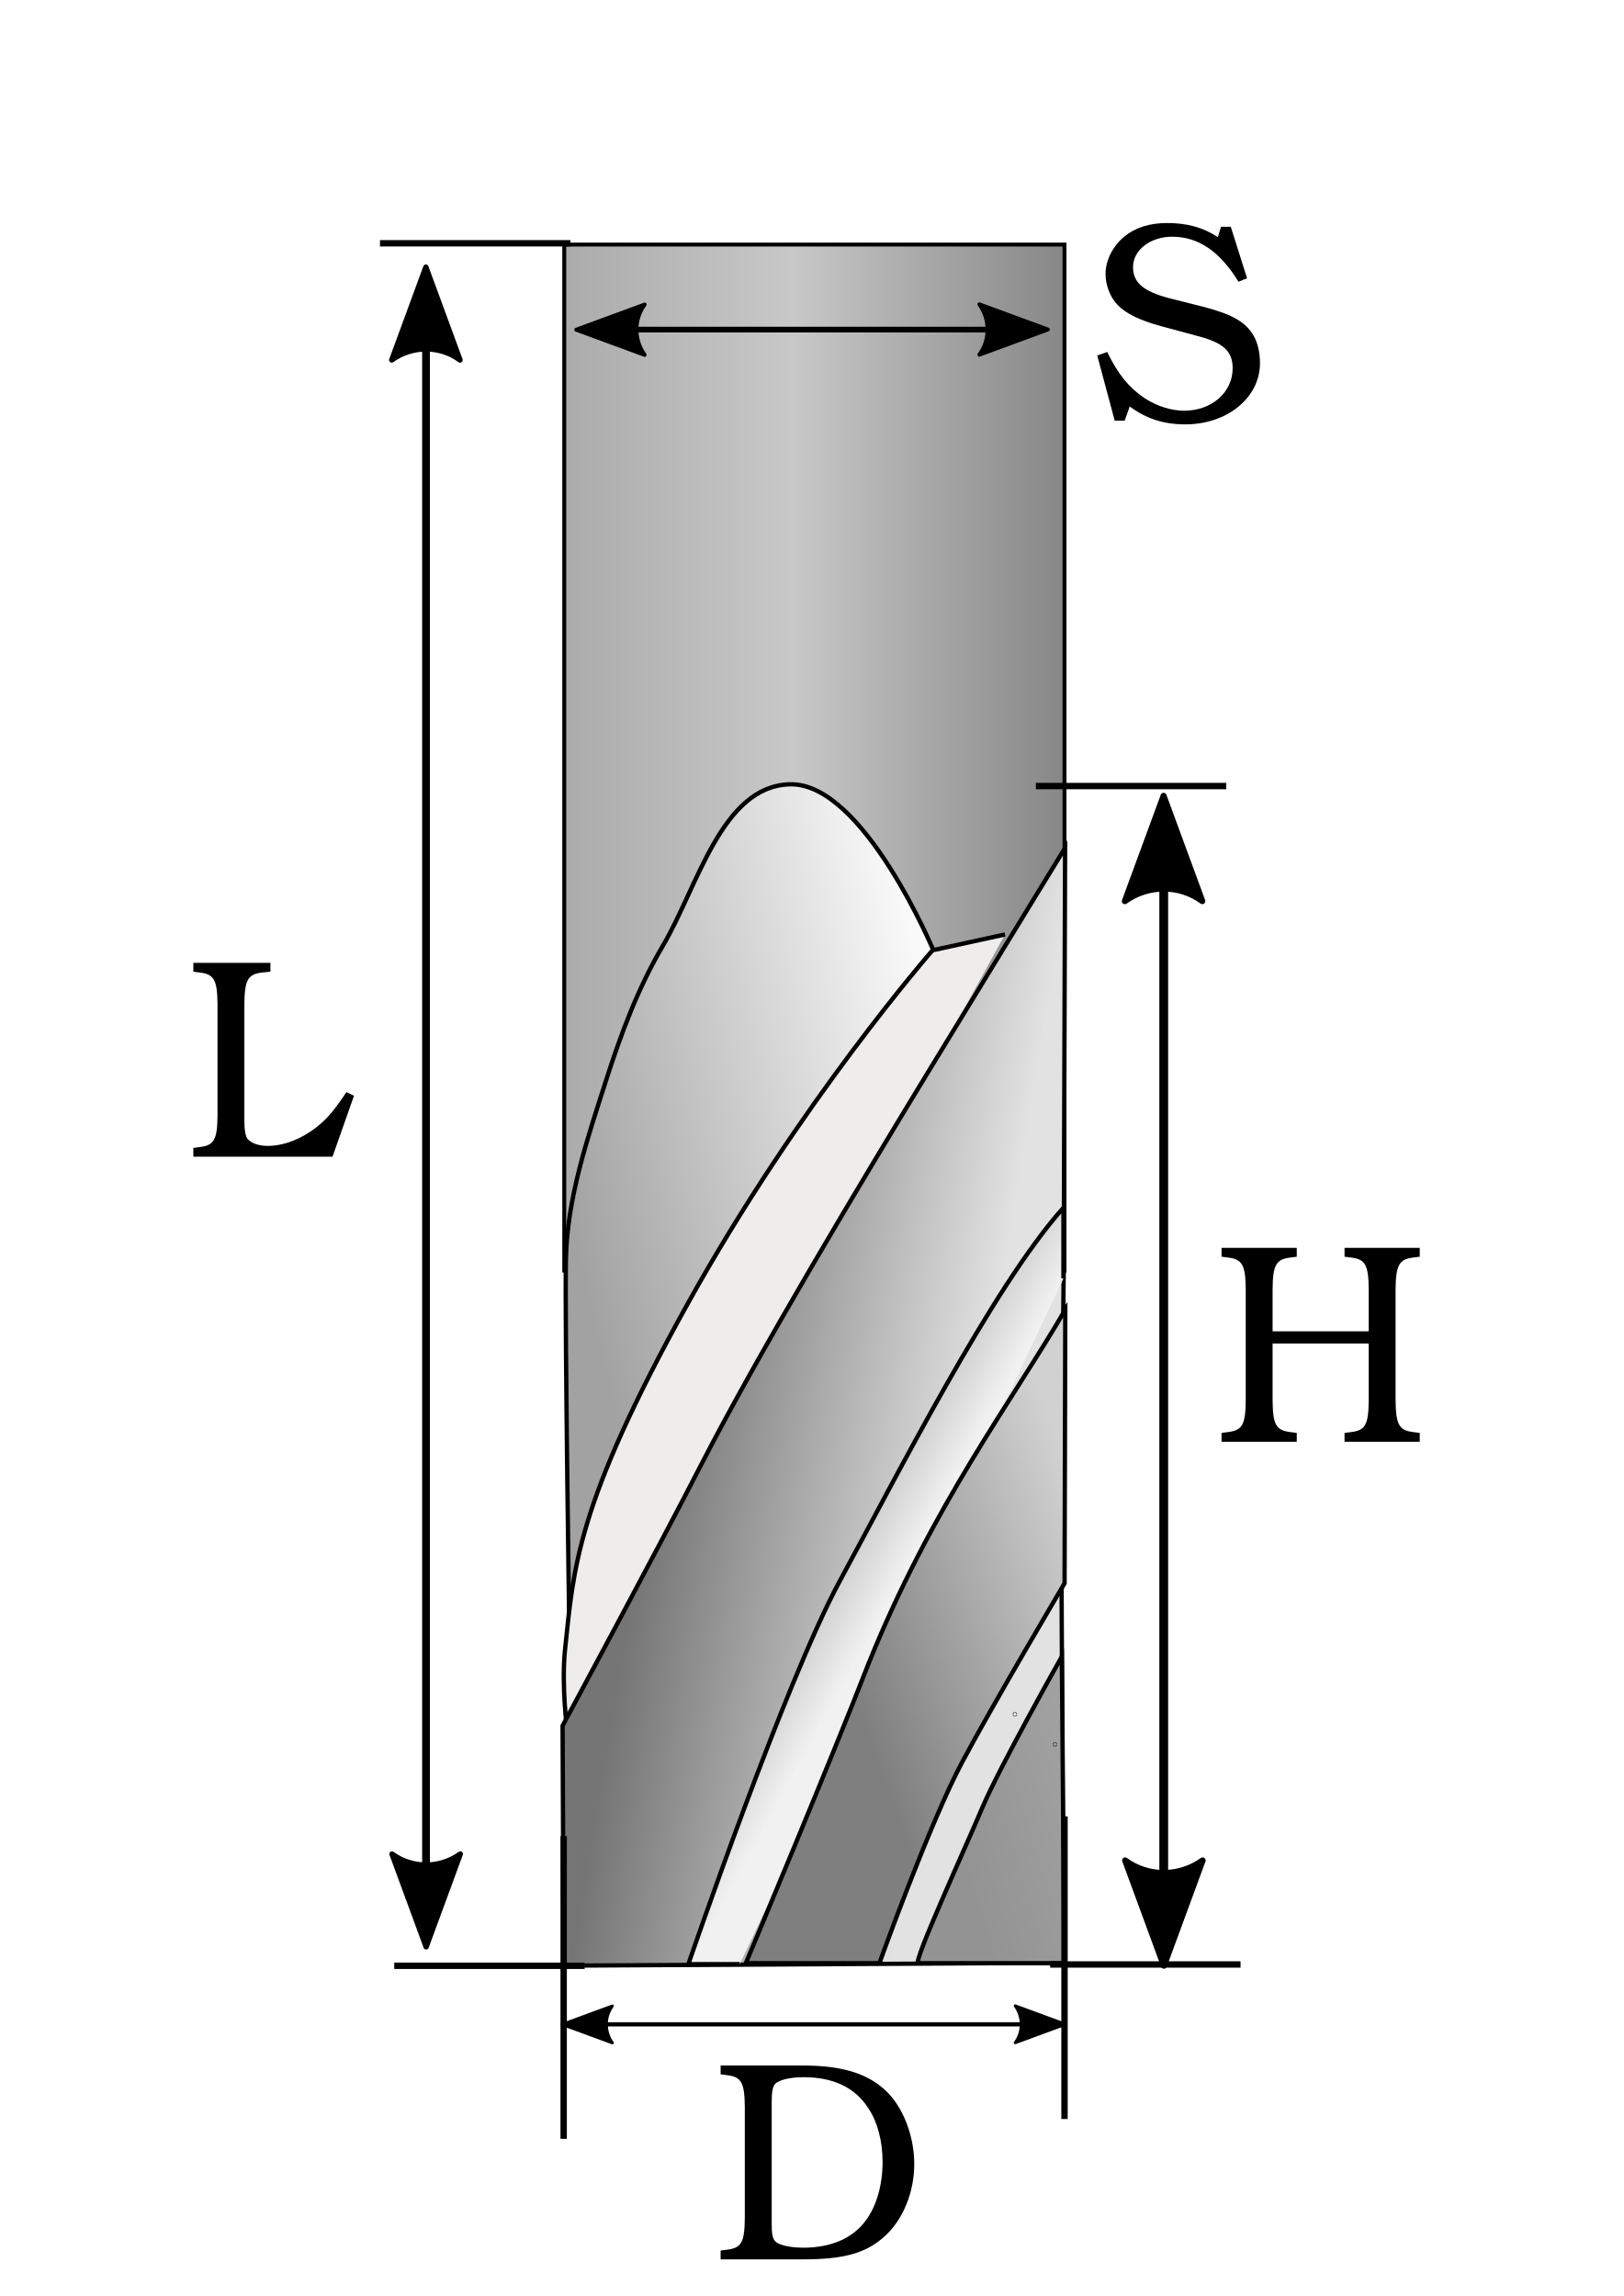
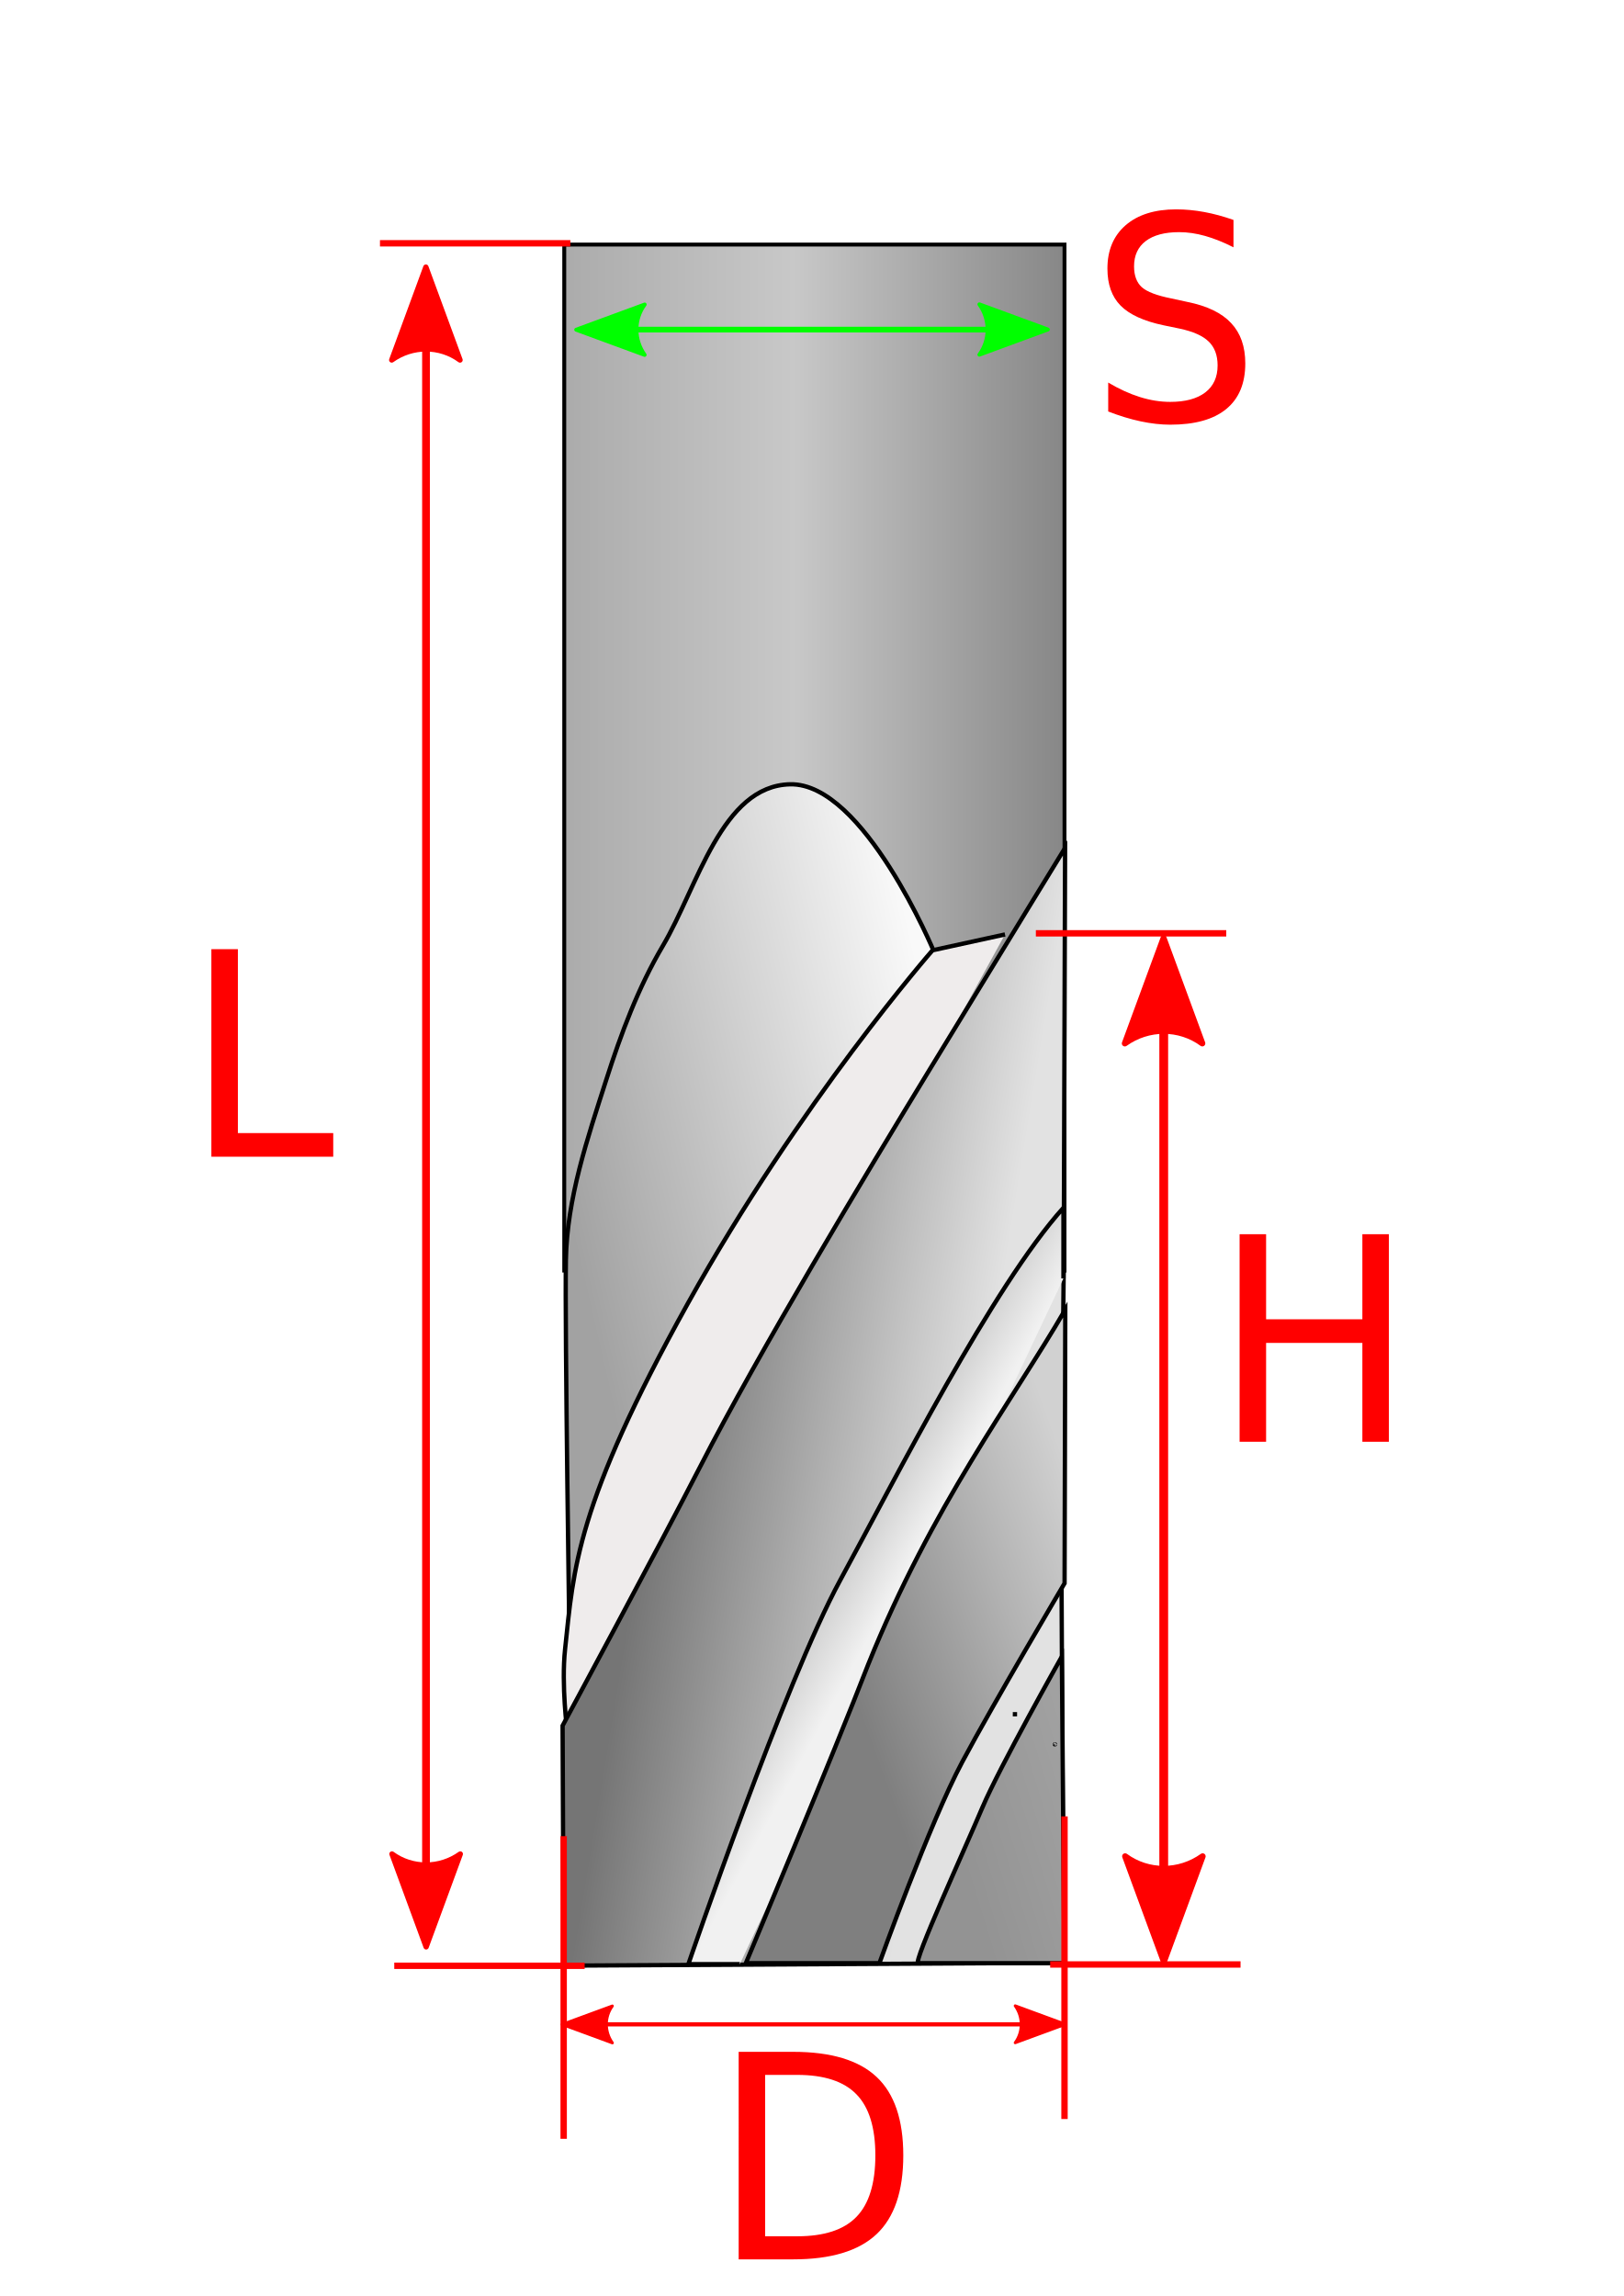
<svg xmlns="http://www.w3.org/2000/svg" xmlns:xlink="http://www.w3.org/1999/xlink" id="svg8" version="1.1" viewBox="0 0 210 297" height="297mm" width="210mm">
  <defs id="defs2">
    <marker style="overflow:visible" id="marker1185" refX="0" refY="0" orient="auto">
      <path transform="matrix(-1.1,0,0,-1.1,-1.1,0)" d="M 8.719,4.034 -2.207,0.016 8.719,-4.002 c -1.745,2.372 -1.735,5.617 -6e-7,8.035 z" style="fill:#000000;fill-opacity:1;fill-rule:evenodd;stroke:#000000;stroke-width:0.625;stroke-linejoin:round;stroke-opacity:1" id="path1183" />
    </marker>
    <marker style="overflow:visible" id="marker1181" refX="0" refY="0" orient="auto" viewBox="0 0 12.706 9.526" markerWidth="12.706" markerHeight="9.526" preserveAspectRatio="xMidYMid">
      <path transform="matrix(1.1,0,0,1.1,1.1,0)" d="M 8.719,4.034 -2.207,0.016 8.719,-4.002 c -1.745,2.372 -1.735,5.617 -6e-7,8.035 z" style="fill:#000000;fill-opacity:1;fill-rule:evenodd;stroke:#000000;stroke-width:0.625;stroke-linejoin:round;stroke-opacity:1" id="path1179" />
    </marker>
    <marker style="overflow:visible" id="marker1177" refX="0" refY="0" orient="auto" viewBox="0 0 12.706 9.526" markerWidth="12.706" markerHeight="9.526" preserveAspectRatio="xMidYMid">
      <path transform="matrix(-1.1,0,0,-1.1,-1.1,0)" d="M 8.719,4.034 -2.207,0.016 8.719,-4.002 c -1.745,2.372 -1.735,5.617 -6e-7,8.035 z" style="fill:#000000;fill-opacity:1;fill-rule:evenodd;stroke:#000000;stroke-width:0.625;stroke-linejoin:round;stroke-opacity:1" id="path1175" />
    </marker>
    <marker style="overflow:visible" id="marker1173" refX="0" refY="0" orient="auto">
      <path transform="matrix(1.1,0,0,1.1,1.1,0)" d="M 8.719,4.034 -2.207,0.016 8.719,-4.002 c -1.745,2.372 -1.735,5.617 -6e-7,8.035 z" style="fill:#000000;fill-opacity:1;fill-rule:evenodd;stroke:#000000;stroke-width:0.625;stroke-linejoin:round;stroke-opacity:1" id="path1171" />
    </marker>
    <marker style="overflow:visible" id="Arrow2Lend" refX="0" refY="0" orient="auto">
      <path transform="matrix(-1.1,0,0,-1.1,-1.1,0)" d="M 8.719,4.034 -2.207,0.016 8.719,-4.002 c -1.745,2.372 -1.735,5.617 -6e-7,8.035 z" style="fill:#000000;fill-opacity:1;fill-rule:evenodd;stroke:#000000;stroke-width:0.625;stroke-linejoin:round;stroke-opacity:1" id="path920" />
    </marker>
    <marker style="overflow:visible" id="Arrow2Lstart" refX="0" refY="0" orient="auto">
      <path transform="matrix(1.1,0,0,1.1,1.1,0)" d="M 8.719,4.034 -2.207,0.016 8.719,-4.002 c -1.745,2.372 -1.735,5.617 -6e-7,8.035 z" style="fill:#000000;fill-opacity:1;fill-rule:evenodd;stroke:#000000;stroke-width:0.625;stroke-linejoin:round;stroke-opacity:1" id="path917" />
    </marker>
    <marker style="overflow:visible" id="Arrow1Lstart" refX="0" refY="0" orient="auto">
      <path transform="matrix(0.8,0,0,0.8,10,0)" style="fill:#000000;fill-opacity:1;fill-rule:evenodd;stroke:#000000;stroke-width:1pt;stroke-opacity:1" d="M 0,0 5,-5 -12.5,0 5,5 Z" id="path899" />
    </marker>
    <marker style="overflow:visible" id="Arrow2Mstart" refX="0" refY="0" orient="auto">
      <path transform="scale(0.6)" d="M 8.719,4.034 -2.207,0.016 8.719,-4.002 c -1.745,2.372 -1.735,5.617 -6e-7,8.035 z" style="fill:#000000;fill-opacity:1;fill-rule:evenodd;stroke:#000000;stroke-width:0.625;stroke-linejoin:round;stroke-opacity:1" id="path923" />
    </marker>
    <marker style="overflow:visible" id="Arrow1Mend" refX="0" refY="0" orient="auto">
      <path transform="matrix(-0.4,0,0,-0.4,-4,0)" style="fill:#000000;fill-opacity:1;fill-rule:evenodd;stroke:#000000;stroke-width:1pt;stroke-opacity:1" d="M 0,0 5,-5 -12.5,0 5,5 Z" id="path908" />
    </marker>
    <marker style="overflow:visible" id="marker7497" refX="0" refY="0" orient="auto">
      <path transform="scale(-0.6)" d="M 8.719,4.034 -2.207,0.016 8.719,-4.002 c -1.745,2.372 -1.735,5.617 -6e-7,8.035 z" style="fill:#000025;fill-opacity:1;fill-rule:evenodd;stroke:#000025;stroke-width:0.625;stroke-linejoin:round;stroke-opacity:1" id="path7495" />
    </marker>
    <marker style="overflow:visible" id="marker7379" refX="0" refY="0" orient="auto">
      <path transform="matrix(0.4,0,0,0.4,4,0)" style="fill:#000025;fill-opacity:1;fill-rule:evenodd;stroke:#000025;stroke-width:1pt;stroke-opacity:1" d="M 0,0 5,-5 -12.5,0 5,5 Z" id="path7377" />
    </marker>
    <marker orient="auto" refY="0" refX="0" id="marker5480" style="overflow:visible">
      <path id="path5478" style="fill:#000000;fill-opacity:1;fill-rule:evenodd;stroke:#000000;stroke-width:0.625;stroke-linejoin:round;stroke-opacity:1" d="M 8.719,4.034 -2.207,0.016 8.719,-4.002 c -1.745,2.372 -1.735,5.617 -6e-7,8.035 z" transform="scale(-0.6)" />
    </marker>
    <marker orient="auto" refY="0" refX="0" id="marker5470" style="overflow:visible">
      <path id="path5468" style="fill:#000000;fill-opacity:1;fill-rule:evenodd;stroke:#000000;stroke-width:0.625;stroke-linejoin:round;stroke-opacity:1" d="M 8.719,4.034 -2.207,0.016 8.719,-4.002 c -1.745,2.372 -1.735,5.617 -6e-7,8.035 z" transform="scale(-0.6)" />
    </marker>
    <marker orient="auto" refY="0" refX="0" id="marker5220" style="overflow:visible">
      <path id="path5218" d="M 0,0 5,-5 -12.5,0 5,5 Z" style="fill:#000000;fill-opacity:1;fill-rule:evenodd;stroke:#000000;stroke-width:1pt;stroke-opacity:1" transform="matrix(0.4,0,0,0.4,4,0)" />
    </marker>
    <marker orient="auto" refY="0" refX="0" id="marker5210" style="overflow:visible">
      <path id="path5208" d="M 0,0 5,-5 -12.5,0 5,5 Z" style="fill:#000000;fill-opacity:1;fill-rule:evenodd;stroke:#000000;stroke-width:1pt;stroke-opacity:1" transform="matrix(0.4,0,0,0.4,4,0)" />
    </marker>
    <marker orient="auto" refY="0" refX="0" id="marker5072" style="overflow:visible">
      <path id="path5070" d="M 0,0 5,-5 -12.5,0 5,5 Z" style="fill:#000000;fill-opacity:1;fill-rule:evenodd;stroke:#000000;stroke-width:1pt;stroke-opacity:1" transform="matrix(-0.8,0,0,-0.8,-10,0)" />
    </marker>
    <marker orient="auto" refY="0" refX="0" id="marker5014" style="overflow:visible">
      <path id="path5012" d="M 0,0 5,-5 -12.5,0 5,5 Z" style="fill:#000000;fill-opacity:1;fill-rule:evenodd;stroke:#000000;stroke-width:1pt;stroke-opacity:1" transform="matrix(-0.8,0,0,-0.8,-10,0)" />
    </marker>
    <marker orient="auto" refY="0" refX="0" id="marker4968" style="overflow:visible">
      <path id="path4966" d="M 0,0 5,-5 -12.5,0 5,5 Z" style="fill:#000000;fill-opacity:1;fill-rule:evenodd;stroke:#000000;stroke-width:1pt;stroke-opacity:1" transform="matrix(-0.8,0,0,-0.8,-10,0)" />
    </marker>
    <marker orient="auto" refY="0" refX="0" id="marker4884" style="overflow:visible">
      <path id="path4882" d="M 0,0 5,-5 -12.5,0 5,5 Z" style="fill:#000000;fill-opacity:1;fill-rule:evenodd;stroke:#000000;stroke-width:1pt;stroke-opacity:1" transform="matrix(0.8,0,0,0.8,10,0)" />
    </marker>
    <marker orient="auto" refY="0" refX="0" id="marker4856" style="overflow:visible">
      <path id="path4854" d="M 0,0 5,-5 -12.5,0 5,5 Z" style="fill:#000000;fill-opacity:1;fill-rule:evenodd;stroke:#000000;stroke-width:1pt;stroke-opacity:1" transform="matrix(0.8,0,0,0.8,10,0)" />
    </marker>
    <marker orient="auto" refY="0" refX="0" id="marker4834" style="overflow:visible">
      <path id="path4832" d="M 0,0 5,-5 -12.5,0 5,5 Z" style="fill:#000000;fill-opacity:1;fill-rule:evenodd;stroke:#000000;stroke-width:1pt;stroke-opacity:1" transform="matrix(0.8,0,0,0.8,10,0)" />
    </marker>
    <marker orient="auto" refY="0" refX="0" id="marker5220-5" style="overflow:visible">
      <path id="path5218-3" d="M 0,0 5,-5 -12.5,0 5,5 Z" style="fill:#000000;fill-opacity:1;fill-rule:evenodd;stroke:#000000;stroke-width:1pt;stroke-opacity:1" transform="matrix(0.4,0,0,0.4,4,0)" />
    </marker>
    <marker orient="auto" refY="0" refX="0" id="marker5480-5" style="overflow:visible">
      <path id="path5478-7" style="fill:#000000;fill-opacity:1;fill-rule:evenodd;stroke:#000000;stroke-width:0.625;stroke-linejoin:round;stroke-opacity:1" d="M 8.719,4.034 -2.207,0.016 8.719,-4.002 c -1.745,2.372 -1.735,5.617 -6e-7,8.035 z" transform="scale(-0.6)" />
    </marker>
    <linearGradient xlink:href="#linearGradient12" id="linearGradient13" x1="69.705" y1="103.071" x2="134.928" y2="103.071" gradientUnits="userSpaceOnUse" gradientTransform="matrix(0.9970465,0,0,1.082342,2.950926,-91.05842)" />
    <linearGradient id="linearGradient12">
      <stop style="stop-color:#ababab;stop-opacity:1;" offset="0" id="stop12" />
      <stop style="stop-color:#c8c8c8;stop-opacity:1;" offset="0.461" id="stop14" />
      <stop style="stop-color:#878787;stop-opacity:1;" offset="1" id="stop13" />
    </linearGradient>
    <linearGradient xlink:href="#linearGradient1597" id="linearGradient1599" x1="87.436" y1="79.357" x2="111.229" y2="73.904" gradientUnits="userSpaceOnUse" gradientTransform="matrix(2.103853,0,0,2.103853,-115.8417,-114.4629)" />
    <linearGradient id="linearGradient1597">
      <stop style="stop-color:#a2a2a2;stop-opacity:1;" offset="0" id="stop1593" />
      <stop style="stop-color:#f9f9f9;stop-opacity:1;" offset="1" id="stop1595" />
    </linearGradient>
    <linearGradient xlink:href="#linearGradient2387" id="linearGradient2389" x1="96.293" y1="98.227" x2="115.444" y2="101.376" gradientUnits="userSpaceOnUse" gradientTransform="matrix(2.103853,0,0,2.103853,-115.8417,-114.4629)" />
    <linearGradient id="linearGradient2387">
      <stop style="stop-color:#757575;stop-opacity:1;" offset="0" id="stop2383" />
      <stop style="stop-color:#e2e2e2;stop-opacity:1;" offset="1" id="stop2385" />
    </linearGradient>
    <linearGradient xlink:href="#linearGradient3197" id="linearGradient3199" x1="111.118" y1="111.025" x2="106.312" y2="108.404" gradientUnits="userSpaceOnUse" gradientTransform="matrix(2.103853,0,0,2.103853,-115.8417,-114.4629)" />
    <linearGradient id="linearGradient3197">
      <stop style="stop-color:#f1f1f1;stop-opacity:1;" offset="0" id="stop3193" />
      <stop style="stop-color:#bcbcbc;stop-opacity:1;" offset="1" id="stop3195" />
    </linearGradient>
    <linearGradient xlink:href="#linearGradient3234" id="linearGradient3236" x1="112.845" y1="125.819" x2="123.962" y2="122.407" gradientUnits="userSpaceOnUse" gradientTransform="matrix(2.103853,0,0,2.103853,-115.8417,-114.4629)" />
    <linearGradient id="linearGradient3234">
      <stop style="stop-color:#939393;stop-opacity:1;" offset="0" id="stop3230" />
      <stop style="stop-color:#a6a6a6;stop-opacity:1;" offset="1" id="stop3232" />
    </linearGradient>
    <linearGradient xlink:href="#linearGradient3164" id="linearGradient3166" x1="105.298" y1="113.64" x2="121.385" y2="107.85" gradientUnits="userSpaceOnUse" gradientTransform="matrix(2.103853,0,0,2.103853,-115.8417,-114.4629)" />
    <linearGradient id="linearGradient3164">
      <stop style="stop-color:#7f7f7f;stop-opacity:1;" offset="0" id="stop3160" />
      <stop style="stop-color:#d1d1d1;stop-opacity:1;" offset="1" id="stop3162" />
    </linearGradient>
    <marker style="overflow:visible" id="marker1177-3" refX="0" refY="0" orient="auto">
      <path transform="matrix(-1.1,0,0,-1.1,-1.1,0)" d="M 8.719,4.034 -2.207,0.016 8.719,-4.002 c -1.745,2.372 -1.735,5.617 -6e-7,8.035 z" style="fill:#000000;fill-opacity:1;fill-rule:evenodd;stroke:#000000;stroke-width:0.625;stroke-linejoin:round;stroke-opacity:1" id="path1175-6" />
    </marker>
  </defs>
  <g transform="translate(0.1951014,82.18159)" id="layer1">
-     <rect style="fill:url(#linearGradient13);stroke:#000000;stroke-width:0.505;stroke-dasharray:none;stroke-opacity:1" id="rect11" width="64.699" height="132.719" x="72.782" y="-50.545" ry="0" />
+     <path id="rect11" style="fill:url(#linearGradient13);stroke:#000000;stroke-width:0.505" d="M 72.782,-50.545 H 137.481 V 82.174 H 72.782 Z" />
    <path style="fill:url(#linearGradient1599);fill-opacity:1;stroke:#000000;stroke-width:0.557px;stroke-linecap:butt;stroke-linejoin:miter;stroke-opacity:1" d="m 73.467,130.732 c 0,0 -0.621,-41.16 -0.473,-49.939 0.134,-7.963 2.795,-15.729 5.226,-23.314 1.91,-5.963 4.124,-11.913 7.309,-17.304 4.512,-7.639 7.604,-20.72 16.474,-20.904 9.532,-0.198 18.624,21.709 18.624,21.709" id="path718" />
    <path style="fill:#efecec;fill-opacity:1;stroke:#000000;stroke-width:0.557px;stroke-linecap:butt;stroke-linejoin:miter;stroke-opacity:1" d="m 73.178,141.824 c 0,0 -0.788,-6.003 -0.29,-10.673 1.114,-10.444 1.371,-18.602 15.861,-44.696 14.49,-26.094 31.663,-45.71 31.663,-45.71 l 9.375,-2.049" id="path716" />
    <path style="fill:url(#linearGradient2389);fill-opacity:1;stroke:#000000;stroke-width:0.557px;stroke-linecap:butt;stroke-linejoin:miter;stroke-opacity:1" d="m 90.354,107.55 c -5.378,10.484 -17.787,33.496 -17.787,33.496 l 0.133,31.04 64.64,-0.367 -0.284,-57.961 0.324,-31.891 0.177,-54.369 c 0,0 -7.086,11.566 -17.347,28.394 -8.667,14.216 -22.258,36.843 -29.857,51.658 z" id="path726" />
    <path style="fill:url(#linearGradient3199);fill-opacity:1;stroke:#000000;stroke-width:0.557px;stroke-linecap:butt;stroke-linejoin:miter;stroke-opacity:1" d="m 137.344,83.191 v -9.144 c -9.143,10.162 -21.706,35.01 -28.869,48.174 -7.162,13.164 -19.644,49.674 -19.644,49.674 h 6.659" id="path728-3" />
    <path style="fill:url(#linearGradient3236);fill-opacity:1;stroke:#000000;stroke-width:0.557px;stroke-linecap:butt;stroke-linejoin:miter;stroke-opacity:1" d="m 126.871,151.607 c -2.155,5.107 -9.057,20.163 -8.313,20.163 h 18.902 l -0.322,-39.676 c 0,0 -8.112,14.406 -10.266,19.513 z" id="path732" />
    <path style="fill:url(#linearGradient3166);fill-opacity:1;stroke:#000000;stroke-width:0.557px;stroke-linecap:butt;stroke-linejoin:miter;stroke-opacity:1" d="m 96.267,171.766 c 0,0 11.411,-27.204 15.84,-38.677 8.239,-20.461 18.661,-34.124 25.475,-45.859 l -0.091,35.393 c 0,0 -9.038,15.254 -13.236,23.115 -4.198,7.862 -10.715,26.028 -10.715,26.028 z" id="path728" />
-     <circle id="path948" style="fill:#e33636;stroke:#000000;stroke-width:0.557" cx="131.069" cy="139.563" r="0.001" />
-     <circle id="path950" style="fill:#e33636;stroke:#000000;stroke-width:0.557" cx="136.237" cy="143.464" r="0.001" />
-     <path id="path4538" d="m 137.482,191.924 v -39.147" style="fill:none;stroke:#000000;stroke-width:0.824;stroke-linecap:butt;stroke-linejoin:miter;stroke-miterlimit:4;stroke-dasharray:none;stroke-opacity:1" />
-     <g id="path4542">
-       <path style="color:#000000;fill:#000000;-inkscape-stroke:none" d="m 75.305,-39.914 v 0.738 h 59.045 v -0.738 z" id="path68416" />
-       <g id="g68398">
-         <g id="path68408">
-           <path style="color:#000000;fill:#000000;fill-rule:evenodd;stroke-width:0.506;stroke-linejoin:round;-inkscape-stroke:none" d="m 126.475,-42.813 8.852,3.255 -8.852,3.255 c 1.414,-1.922 1.406,-4.551 0,-6.511 z" id="path68412" />
-           <path style="color:#000000;fill:#000000;fill-rule:evenodd;stroke-linejoin:round;-inkscape-stroke:none" d="m 126.562,-43.051 a 0.253,0.253 0 0 0 -0.293,0.385 c 1.344,1.872 1.351,4.38 0.002,6.213 a 0.253,0.253 0 0 0 0.291,0.389 l 8.854,-3.256 a 0.253,0.253 0 0 0 0,-0.475 z m 0.422,0.693 7.611,2.799 -7.604,2.797 c 0.978,-1.741 0.97,-3.834 -0.008,-5.596 z" id="path68414" />
-         </g>
-         <g id="path68400">
-           <path style="color:#000000;fill:#000000;fill-rule:evenodd;stroke-width:0.506;stroke-linejoin:round;-inkscape-stroke:none" d="m 83.18,-36.277 -8.852,-3.255 8.852,-3.255 c -1.414,1.922 -1.406,4.551 0,6.511 z" id="path68404" />
-           <path style="color:#000000;fill:#000000;fill-rule:evenodd;stroke-linejoin:round;-inkscape-stroke:none" d="m 83.092,-43.025 -8.852,3.256 a 0.253,0.253 0 0 0 0,0.475 l 8.852,3.256 a 0.253,0.253 0 0 0 0.293,-0.385 c -1.344,-1.872 -1.349,-4.38 0,-6.213 a 0.253,0.253 0 0 0 -0.293,-0.389 z m -0.428,0.699 c -0.977,1.74 -0.971,3.832 0.006,5.594 l -7.611,-2.799 z" id="path68406" />
+     <path id="path948" style="fill:#e33636;stroke:#000000;stroke-width:0.557" d="m 131.07,139.563 a 5.4124615e-4,5.4124615e-4 0 0 1 -5.4e-4,5.4e-4 5.4124615e-4,5.4124615e-4 0 0 1 -5.4e-4,-5.4e-4 5.4124615e-4,5.4124615e-4 0 0 1 5.4e-4,-5.5e-4 5.4124615e-4,5.4124615e-4 0 0 1 5.4e-4,5.5e-4 z" />
+     <path id="path950" style="fill:#e33636;stroke:#000000;stroke-width:0.557" d="m 136.238,143.464 a 5.4124615e-4,5.4124615e-4 0 0 1 -5.5e-4,5.5e-4 5.4124615e-4,5.4124615e-4 0 0 1 -5.4e-4,-5.5e-4 5.4124615e-4,5.4124615e-4 0 0 1 5.4e-4,-5.4e-4 5.4124615e-4,5.4124615e-4 0 0 1 5.5e-4,5.4e-4 z" />
+     <g id="dim-shank_diameter">
+       <g id="path4542">
+         <path style="color:#000000;fill:#00ff00;-inkscape-stroke:none" d="m 75.305,-39.914 v 0.738 h 59.045 v -0.738 z" id="path68416" />
+         <g id="g68398">
+           <g id="path68408">
+             <path style="color:#000000;fill:#00ff00;fill-rule:evenodd;stroke-width:0.506;stroke-linejoin:round;-inkscape-stroke:none" d="m 126.475,-42.813 8.852,3.255 -8.852,3.255 c 1.414,-1.922 1.406,-4.551 0,-6.511 z" id="path68412" />
+             <path style="color:#000000;fill:#00ff00;fill-rule:evenodd;stroke-linejoin:round;-inkscape-stroke:none" d="m 126.562,-43.051 a 0.253,0.253 0 0 0 -0.293,0.385 c 1.344,1.872 1.351,4.38 0.002,6.213 a 0.253,0.253 0 0 0 0.291,0.389 l 8.854,-3.256 a 0.253,0.253 0 0 0 0,-0.475 z m 0.422,0.693 7.611,2.799 -7.604,2.797 c 0.978,-1.741 0.97,-3.834 -0.008,-5.596 z" id="path68414" />
+           </g>
+           <g id="path68400">
+             <path style="color:#000000;fill:#00ff00;fill-rule:evenodd;stroke-width:0.506;stroke-linejoin:round;-inkscape-stroke:none" d="m 83.18,-36.277 -8.852,-3.255 8.852,-3.255 c -1.414,1.922 -1.406,4.551 0,6.511 z" id="path68404" />
+             <path style="color:#000000;fill:#00ff00;fill-rule:evenodd;stroke-linejoin:round;-inkscape-stroke:none" d="m 83.092,-43.025 -8.852,3.256 a 0.253,0.253 0 0 0 0,0.475 l 8.852,3.256 a 0.253,0.253 0 0 0 0.293,-0.385 c -1.344,-1.872 -1.349,-4.38 0,-6.213 a 0.253,0.253 0 0 0 -0.293,-0.389 z m -0.428,0.699 c -0.977,1.74 -0.971,3.832 0.006,5.594 l -7.611,-2.799 z" id="path68406" />
+           </g>
        </g>
      </g>
+       <g aria-label="S" transform="scale(0.9713161,1.029531)" id="shank_diameter" style="font-size:35.771px;line-height:1.25;font-family:'DejaVu Sans';-inkscape-font-specification:'DejaVu Sans, Normal';letter-spacing:0px;word-spacing:0px;fill:#ff0000;stroke-width:3.354">
+         <path d="m 164.042,-52.193 v 3.441 q -2.009,-0.961 -3.79,-1.432 -1.782,-0.472 -3.441,-0.472 -2.882,0 -4.454,1.118 -1.554,1.118 -1.554,3.179 0,1.729 1.03,2.62 1.048,0.873 3.947,1.415 l 2.131,0.437 q 3.947,0.751 5.816,2.655 1.886,1.886 1.886,5.065 0,3.79 -2.55,5.746 -2.533,1.956 -7.441,1.956 -1.851,0 -3.947,-0.419 -2.078,-0.419 -4.314,-1.24 v -3.633 q 2.148,1.205 4.209,1.816 2.061,0.611 4.052,0.611 3.022,0 4.663,-1.188 1.642,-1.188 1.642,-3.388 0,-1.921 -1.188,-3.004 -1.17,-1.083 -3.86,-1.624 l -2.148,-0.419 q -3.947,-0.786 -5.711,-2.463 -1.764,-1.677 -1.764,-4.663 0,-3.458 2.428,-5.449 2.445,-1.991 6.724,-1.991 1.834,0 3.738,0.332 1.904,0.332 3.895,0.996 z" id="path146" />
+       </g>
    </g>
-     <g id="path4548">
-       <path style="color:#000000;fill:#000000;-inkscape-stroke:none" d="m 73.229,179.408 v 0.541 h 63.658 v -0.541 z" id="path68506" />
-       <g id="g68488">
-         <g id="path68498">
-           <path style="color:#000000;fill:#000000;fill-rule:evenodd;stroke-width:0.372;stroke-linejoin:round;-inkscape-stroke:none" d="m 131.105,177.28 6.5,2.39 -6.5,2.39 c 1.038,-1.411 1.032,-3.342 1e-5,-4.78 z" id="path68502" />
-           <path style="color:#000000;fill:#000000;fill-rule:evenodd;stroke-linejoin:round;-inkscape-stroke:none" d="m 131.168,177.105 a 0.186,0.186 0 0 0 -0.215,0.283 c 0.987,1.375 0.992,3.215 0.002,4.561 a 0.186,0.186 0 0 0 0.213,0.285 l 6.5,-2.391 a 0.186,0.186 0 0 0 0,-0.348 z m 0.221,0.477 5.68,2.088 -5.68,2.088 c 0.757,-1.303 0.754,-2.856 0,-4.176 z" id="path68504" />
-         </g>
-         <g id="path68490">
-           <path style="color:#000000;fill:#000000;fill-rule:evenodd;stroke-width:0.372;stroke-linejoin:round;-inkscape-stroke:none" d="m 79.009,182.079 -6.5,-2.39 6.5,-2.39 c -1.038,1.411 -1.032,3.342 0,4.78 z" id="path68494" />
-           <path style="color:#000000;fill:#000000;fill-rule:evenodd;stroke-linejoin:round;-inkscape-stroke:none" d="m 78.945,177.125 -6.5,2.389 a 0.186,0.186 0 0 0 0,0.35 l 6.5,2.391 a 0.186,0.186 0 0 0 0.215,-0.283 c -0.987,-1.375 -0.992,-3.217 -0.002,-4.562 a 0.186,0.186 0 0 0 -0.213,-0.283 z m -0.221,0.477 c -0.756,1.302 -0.753,2.854 0,4.174 l -5.676,-2.088 z" id="path68496" />
+     <g id="dim-diameter">
+       <path id="path4538" d="m 137.482,191.924 v -39.147" style="fill:none;stroke:#ff0000;stroke-width:0.824;stroke-linecap:butt;stroke-linejoin:miter;stroke-miterlimit:4;stroke-dasharray:none;stroke-opacity:1" />
+       <g id="path4548">
+         <path style="color:#000000;fill:#ff0000;-inkscape-stroke:none" d="m 73.229,179.408 v 0.541 h 63.658 v -0.541 z" id="path68506" />
+         <g id="g68488">
+           <g id="path68498">
+             <path style="color:#000000;fill:#ff0000;fill-rule:evenodd;stroke-width:0.372;stroke-linejoin:round;-inkscape-stroke:none" d="m 131.105,177.28 6.5,2.39 -6.5,2.39 c 1.038,-1.411 1.032,-3.342 1e-5,-4.78 z" id="path68502" />
+             <path style="color:#000000;fill:#ff0000;fill-rule:evenodd;stroke-linejoin:round;-inkscape-stroke:none" d="m 131.168,177.105 a 0.186,0.186 0 0 0 -0.215,0.283 c 0.987,1.375 0.992,3.215 0.002,4.561 a 0.186,0.186 0 0 0 0.213,0.285 l 6.5,-2.391 a 0.186,0.186 0 0 0 0,-0.348 z m 0.221,0.477 5.68,2.088 -5.68,2.088 c 0.757,-1.303 0.754,-2.856 0,-4.176 z" id="path68504" />
+           </g>
+           <g id="path68490">
+             <path style="color:#000000;fill:#ff0000;fill-rule:evenodd;stroke-width:0.372;stroke-linejoin:round;-inkscape-stroke:none" d="m 79.009,182.079 -6.5,-2.39 6.5,-2.39 c -1.038,1.411 -1.032,3.342 0,4.78 z" id="path68494" />
+             <path style="color:#000000;fill:#ff0000;fill-rule:evenodd;stroke-linejoin:round;-inkscape-stroke:none" d="m 78.945,177.125 -6.5,2.389 a 0.186,0.186 0 0 0 0,0.35 l 6.5,2.391 a 0.186,0.186 0 0 0 0.215,-0.283 c -0.987,-1.375 -0.992,-3.217 -0.002,-4.562 a 0.186,0.186 0 0 0 -0.213,-0.283 z m -0.221,0.477 c -0.756,1.302 -0.753,2.854 0,4.174 l -5.676,-2.088 z" id="path68496" />
+           </g>
        </g>
      </g>
+       <g aria-label="D" transform="scale(0.9713161,1.029531)" id="diameter" style="font-size:35.771px;line-height:1.25;font-family:'DejaVu Sans';-inkscape-font-specification:'DejaVu Sans, Normal';letter-spacing:0px;word-spacing:0px;fill:#ff0000;stroke-width:3.354">
+         <path d="m 101.683,180.876 v 20.278 h 4.262 q 5.397,0 7.895,-2.445 2.515,-2.445 2.515,-7.72 0,-5.24 -2.515,-7.668 -2.498,-2.445 -7.895,-2.445 z m -3.528,-2.899 h 7.248 q 7.58,0 11.126,3.161 3.546,3.144 3.546,9.851 0,6.742 -3.563,9.903 -3.563,3.161 -11.108,3.161 h -7.248 z" id="path149" />
+       </g>
+       <path id="path4538-8" d="m 72.707,194.484 v -39.147" style="fill:none;stroke:#ff0000;stroke-width:0.824;stroke-linecap:butt;stroke-linejoin:miter;stroke-miterlimit:4;stroke-dasharray:none;stroke-opacity:1" />
    </g>
-     <text transform="scale(0.9713161,1.029531)" id="shank_diameter" y="-26.972" x="144.899" style="font-style:normal;font-variant:normal;font-weight:normal;font-stretch:normal;font-size:35.771px;line-height:1.25;font-family:'URW Bookman L';-inkscape-font-specification:'URW Bookman L, Normal';font-variant-ligatures:normal;font-variant-caps:normal;font-variant-numeric:normal;font-feature-settings:normal;text-align:start;letter-spacing:0px;word-spacing:0px;writing-mode:lr-tb;text-anchor:start;fill:#000000;fill-opacity:1;stroke:none;stroke-width:3.354" xml:space="preserve">
-       <tspan style="font-style:normal;font-variant:normal;font-weight:normal;font-stretch:normal;font-size:35.771px;font-family:'URW Bookman L';-inkscape-font-specification:'URW Bookman L, Normal';font-variant-ligatures:normal;font-variant-caps:normal;font-variant-numeric:normal;font-feature-settings:normal;text-align:start;writing-mode:lr-tb;text-anchor:start;stroke-width:3.354" y="-26.972" x="144.899" id="tspan5678">S</tspan>
-     </text>
-     <text transform="scale(0.9713161,1.029531)" id="diameter" y="204.054" x="94.644" style="font-style:normal;font-variant:normal;font-weight:normal;font-stretch:normal;font-size:35.771px;line-height:1.25;font-family:'URW Bookman L';-inkscape-font-specification:'URW Bookman L, Normal';font-variant-ligatures:normal;font-variant-caps:normal;font-variant-numeric:normal;font-feature-settings:normal;text-align:start;letter-spacing:0px;word-spacing:0px;writing-mode:lr-tb;text-anchor:start;fill:#000000;fill-opacity:1;stroke:none;stroke-width:3.354" xml:space="preserve">
-       <tspan style="font-style:normal;font-variant:normal;font-weight:normal;font-stretch:normal;font-size:35.771px;font-family:'URW Bookman L';-inkscape-font-specification:'URW Bookman L, Normal';font-variant-ligatures:normal;font-variant-caps:normal;font-variant-numeric:normal;font-feature-settings:normal;text-align:start;writing-mode:lr-tb;text-anchor:start;stroke-width:3.354" y="204.054" x="94.644" id="tspan5690">D</tspan>
-     </text>
-     <text transform="scale(0.9713161,1.029531)" id="cutting_edge_height" y="101.325" x="161.345" style="font-style:normal;font-variant:normal;font-weight:normal;font-stretch:normal;font-size:35.771px;line-height:1.25;font-family:'URW Bookman L';-inkscape-font-specification:'URW Bookman L, Normal';font-variant-ligatures:normal;font-variant-caps:normal;font-variant-numeric:normal;font-feature-settings:normal;text-align:start;letter-spacing:0px;word-spacing:0px;writing-mode:lr-tb;text-anchor:start;fill:#000000;fill-opacity:1;stroke:none;stroke-width:3.354" xml:space="preserve">
-       <tspan style="stroke-width:3.354" y="101.325" x="161.345" id="tspan10475">H</tspan>
-       <tspan style="stroke-width:3.354" id="tspan895" y="146.038" x="161.345" />
-     </text>
-     <path id="path4538-8" d="m 72.707,194.484 v -39.147" style="fill:none;stroke:#000000;stroke-width:0.824;stroke-linecap:butt;stroke-linejoin:miter;stroke-miterlimit:4;stroke-dasharray:none;stroke-opacity:1" />
-     <g id="path897">
-       <path style="color:#000000;fill:#000000;-inkscape-stroke:none" d="M 149.748,22.268 V 170.592 h 1.135 V 22.268 Z" id="path68476" />
-       <g id="g68458">
-         <g id="path68468">
-           <path style="color:#000000;fill:#000000;fill-rule:evenodd;stroke-width:0.78;stroke-linejoin:round;-inkscape-stroke:none" d="m 155.346,158.47 -5.011,13.628 -5.011,-13.628 c 2.959,2.177 7.007,2.165 10.023,0 z" id="path68472" />
-           <path style="color:#000000;fill:#000000;fill-rule:evenodd;stroke-linejoin:round;-inkscape-stroke:none" d="m 155.434,158.09 a 0.39,0.39 0 0 0 -0.314,0.062 c -2.882,2.069 -6.743,2.08 -9.564,0.004 a 0.39,0.39 0 0 0 -0.598,0.449 l 5.012,13.627 a 0.39,0.39 0 0 0 0.732,0 l 5.012,-13.627 a 0.39,0.39 0 0 0 -0.279,-0.516 z m -0.791,1.166 -4.307,11.711 -4.305,-11.703 c 2.679,1.505 5.9,1.496 8.611,-0.008 z" id="path68474" />
-         </g>
-         <g id="path68460">
-           <path style="color:#000000;fill:#000000;fill-rule:evenodd;stroke-width:0.78;stroke-linejoin:round;-inkscape-stroke:none" d="m 145.284,34.39 5.011,-13.628 5.011,13.628 c -2.959,-2.177 -7.007,-2.165 -10.023,-1e-6 z" id="path68464" />
-           <path style="color:#000000;fill:#000000;fill-rule:evenodd;stroke-linejoin:round;-inkscape-stroke:none" d="m 150.295,20.371 a 0.39,0.39 0 0 0 -0.365,0.256 l -5.012,13.629 a 0.39,0.39 0 0 0 0.594,0.451 c 2.882,-2.069 6.743,-2.08 9.564,-0.004 a 0.39,0.39 0 0 0 0.596,-0.447 l -5.012,-13.629 a 0.39,0.39 0 0 0 -0.365,-0.256 z m 0,1.52 4.305,11.705 c -2.679,-1.505 -5.901,-1.495 -8.613,0.01 z" id="path68466" />
+     <g id="dim-cutting_edge_height">
+       <g aria-label="H" transform="scale(0.9713161,1.029531)" id="cutting_edge_height" style="font-size:35.771px;line-height:1.25;font-family:'DejaVu Sans';-inkscape-font-specification:'DejaVu Sans, Normal';letter-spacing:0px;word-spacing:0px;fill:#ff0000;stroke-width:3.354">
+         <path d="m 164.856,75.248 h 3.528 v 10.689 h 12.82 V 75.248 h 3.528 v 26.077 h -3.528 V 88.906 h -12.82 v 12.418 h -3.528 z" id="path152" />
+       </g>
+       <g id="path897">
+         <path style="color:#000000;fill:#ff0000;-inkscape-stroke:none" d="M 149.748,40.432 V 170.299 h 1.135 V 40.432 Z" id="path68476" />
+         <g id="g68458">
+           <g id="path68468" transform="translate(0,-0.529174)">
+             <path style="color:#000000;fill:#ff0000;fill-rule:evenodd;stroke-width:0.78;stroke-linejoin:round;-inkscape-stroke:none" d="m 155.346,158.47 -5.011,13.628 -5.011,-13.628 c 2.959,2.177 7.007,2.165 10.023,0 z" id="path68472" />
+             <path style="color:#000000;fill:#ff0000;fill-rule:evenodd;stroke-linejoin:round;-inkscape-stroke:none" d="m 155.434,158.09 a 0.39,0.39 0 0 0 -0.314,0.062 c -2.882,2.069 -6.743,2.08 -9.564,0.004 a 0.39,0.39 0 0 0 -0.598,0.449 l 5.012,13.627 a 0.39,0.39 0 0 0 0.732,0 l 5.012,-13.627 a 0.39,0.39 0 0 0 -0.279,-0.516 z m -0.791,1.166 -4.307,11.711 -4.305,-11.703 c 2.679,1.505 5.9,1.496 8.611,-0.008 z" id="path68474" />
+           </g>
+           <g id="path68460" transform="translate(0,18.4005)">
+             <path style="color:#000000;fill:#ff0000;fill-rule:evenodd;stroke-width:0.78;stroke-linejoin:round;-inkscape-stroke:none" d="m 145.284,34.39 5.011,-13.628 5.011,13.628 c -2.959,-2.177 -7.007,-2.165 -10.023,-1e-6 z" id="path68464" />
+             <path style="color:#000000;fill:#ff0000;fill-rule:evenodd;stroke-linejoin:round;-inkscape-stroke:none" d="m 150.295,20.371 a 0.39,0.39 0 0 0 -0.365,0.256 l -5.012,13.629 a 0.39,0.39 0 0 0 0.594,0.451 c 2.882,-2.069 6.743,-2.08 9.564,-0.004 a 0.39,0.39 0 0 0 0.596,-0.447 L 150.66,20.627 A 0.39,0.39 0 0 0 150.295,20.371 Z m 0,1.52 4.305,11.705 c -2.679,-1.505 -5.901,-1.495 -8.613,0.01 z" id="path68466" />
+           </g>
        </g>
      </g>
+       <path id="path1187" d="m 133.778,38.549 h 24.622" style="fill:none;stroke:#ff0000;stroke-width:0.824;stroke-linecap:butt;stroke-linejoin:miter;stroke-miterlimit:4;stroke-dasharray:none;stroke-opacity:1" />
+       <path id="path1189" d="m 135.627,171.933 h 24.622" style="fill:none;stroke:#ff0000;stroke-width:0.824;stroke-linecap:butt;stroke-linejoin:miter;stroke-miterlimit:4;stroke-dasharray:none;stroke-opacity:1" />
    </g>
-     <path id="path1187" d="m 133.778,19.499 h 24.622" style="fill:none;stroke:#000000;stroke-width:0.824;stroke-linecap:butt;stroke-linejoin:miter;stroke-miterlimit:4;stroke-dasharray:none;stroke-opacity:1" />
-     <path id="path1189" d="m 135.627,171.933 h 24.622" style="fill:none;stroke:#000000;stroke-width:0.824;stroke-linecap:butt;stroke-linejoin:miter;stroke-miterlimit:4;stroke-dasharray:none;stroke-opacity:1" />
-     <text transform="scale(0.9713161,1.029531)" id="length" y="65.511" x="24.434" style="font-style:normal;font-variant:normal;font-weight:normal;font-stretch:normal;font-size:35.771px;line-height:1.25;font-family:'URW Bookman L';-inkscape-font-specification:'URW Bookman L, Normal';font-variant-ligatures:normal;font-variant-caps:normal;font-variant-numeric:normal;font-feature-settings:normal;text-align:start;letter-spacing:0px;word-spacing:0px;writing-mode:lr-tb;text-anchor:start;fill:#000000;fill-opacity:1;stroke:none;stroke-width:3.354" xml:space="preserve">L</text>
-     <g id="path448">
-       <path style="color:#000000;fill:#000000;-inkscape-stroke:none" d="M 54.402,-46.301 V 168.328 h 1 V -46.301 Z" id="path68446" />
-       <g id="g68428">
-         <g id="path68438">
-           <path style="color:#000000;fill:#000000;fill-rule:evenodd;stroke-width:0.688;stroke-linejoin:round;-inkscape-stroke:none" d="m 59.339,157.637 -4.419,12.018 -4.419,-12.018 c 2.609,1.92 6.179,1.909 8.839,0 z" id="path68442" />
-           <path style="color:#000000;fill:#000000;fill-rule:evenodd;stroke-linejoin:round;-inkscape-stroke:none" d="m 59.416,157.303 a 0.344,0.344 0 0 0 -0.277,0.055 c -2.542,1.824 -5.947,1.833 -8.436,0.002 a 0.344,0.344 0 0 0 -0.525,0.396 l 4.418,12.018 a 0.344,0.344 0 0 0 0.646,0 l 4.42,-12.018 a 0.344,0.344 0 0 0 -0.246,-0.453 z m -0.699,1.027 -3.799,10.328 -3.795,-10.32 c 2.362,1.327 5.202,1.318 7.594,-0.008 z" id="path68444" />
-         </g>
-         <g id="path68430">
-           <path style="color:#000000;fill:#000000;fill-rule:evenodd;stroke-width:0.688;stroke-linejoin:round;-inkscape-stroke:none" d="m 50.464,-35.611 4.419,-12.018 4.419,12.018 c -2.609,-1.92 -6.179,-1.909 -8.839,0 z" id="path68434" />
-           <path style="color:#000000;fill:#000000;fill-rule:evenodd;stroke-linejoin:round;-inkscape-stroke:none" d="m 54.885,-47.973 a 0.344,0.344 0 0 0 -0.324,0.225 l -4.418,12.02 a 0.344,0.344 0 0 0 0.521,0.396 c 2.542,-1.824 5.947,-1.833 8.436,-0.002 a 0.344,0.344 0 0 0 0.527,-0.395 l -4.42,-12.02 a 0.344,0.344 0 0 0 -0.322,-0.225 z m -0.002,1.342 3.797,10.32 c -2.362,-1.327 -5.202,-1.32 -7.594,0.006 z" id="path68436" />
+     <g id="dim-length">
+       <g aria-label="L" transform="scale(0.9713161,1.029531)" id="length" style="font-size:35.771px;line-height:1.25;font-family:'DejaVu Sans';-inkscape-font-specification:'DejaVu Sans, Normal';letter-spacing:0px;word-spacing:0px;fill:#ff0000;stroke-width:3.354">
+         <path d="m 27.945,39.434 h 3.528 V 62.542 H 44.171 V 65.511 H 27.945 Z" id="path155" />
+       </g>
+       <g id="path448">
+         <path style="color:#000000;fill:#ff0000;-inkscape-stroke:none" d="M 54.402,-46.301 V 168.328 h 1 V -46.301 Z" id="path68446" />
+         <g id="g68428">
+           <g id="path68438">
+             <path style="color:#000000;fill:#ff0000;fill-rule:evenodd;stroke-width:0.688;stroke-linejoin:round;-inkscape-stroke:none" d="m 59.339,157.637 -4.419,12.018 -4.419,-12.018 c 2.609,1.92 6.179,1.909 8.839,0 z" id="path68442" />
+             <path style="color:#000000;fill:#ff0000;fill-rule:evenodd;stroke-linejoin:round;-inkscape-stroke:none" d="m 59.416,157.303 a 0.344,0.344 0 0 0 -0.277,0.055 c -2.542,1.824 -5.947,1.833 -8.436,0.002 a 0.344,0.344 0 0 0 -0.525,0.396 l 4.418,12.018 a 0.344,0.344 0 0 0 0.646,0 l 4.42,-12.018 a 0.344,0.344 0 0 0 -0.246,-0.453 z m -0.699,1.027 -3.799,10.328 -3.795,-10.32 c 2.362,1.327 5.202,1.318 7.594,-0.008 z" id="path68444" />
+           </g>
+           <g id="path68430">
+             <path style="color:#000000;fill:#ff0000;fill-rule:evenodd;stroke-width:0.688;stroke-linejoin:round;-inkscape-stroke:none" d="m 50.464,-35.611 4.419,-12.018 4.419,12.018 c -2.609,-1.92 -6.179,-1.909 -8.839,0 z" id="path68434" />
+             <path style="color:#000000;fill:#ff0000;fill-rule:evenodd;stroke-linejoin:round;-inkscape-stroke:none" d="m 54.885,-47.973 a 0.344,0.344 0 0 0 -0.324,0.225 l -4.418,12.02 a 0.344,0.344 0 0 0 0.521,0.396 c 2.542,-1.824 5.947,-1.833 8.436,-0.002 a 0.344,0.344 0 0 0 0.527,-0.395 l -4.42,-12.02 a 0.344,0.344 0 0 0 -0.322,-0.225 z m -0.002,1.342 3.797,10.32 c -2.362,-1.327 -5.202,-1.32 -7.594,0.006 z" id="path68436" />
+           </g>
        </g>
      </g>
+       <path id="path450" d="m 48.948,-50.71 h 24.622" style="fill:none;stroke:#ff0000;stroke-width:0.824;stroke-linecap:butt;stroke-linejoin:miter;stroke-miterlimit:4;stroke-dasharray:none;stroke-opacity:1" />
+       <path id="path452" d="m 50.797,172.103 h 24.622" style="fill:none;stroke:#ff0000;stroke-width:0.824;stroke-linecap:butt;stroke-linejoin:miter;stroke-miterlimit:4;stroke-dasharray:none;stroke-opacity:1" />
    </g>
-     <path id="path450" d="m 48.948,-50.71 h 24.622" style="fill:none;stroke:#000000;stroke-width:0.824;stroke-linecap:butt;stroke-linejoin:miter;stroke-miterlimit:4;stroke-dasharray:none;stroke-opacity:1" />
-     <path id="path452" d="m 50.797,172.103 h 24.622" style="fill:none;stroke:#000000;stroke-width:0.824;stroke-linecap:butt;stroke-linejoin:miter;stroke-miterlimit:4;stroke-dasharray:none;stroke-opacity:1" />
  </g>
</svg>
